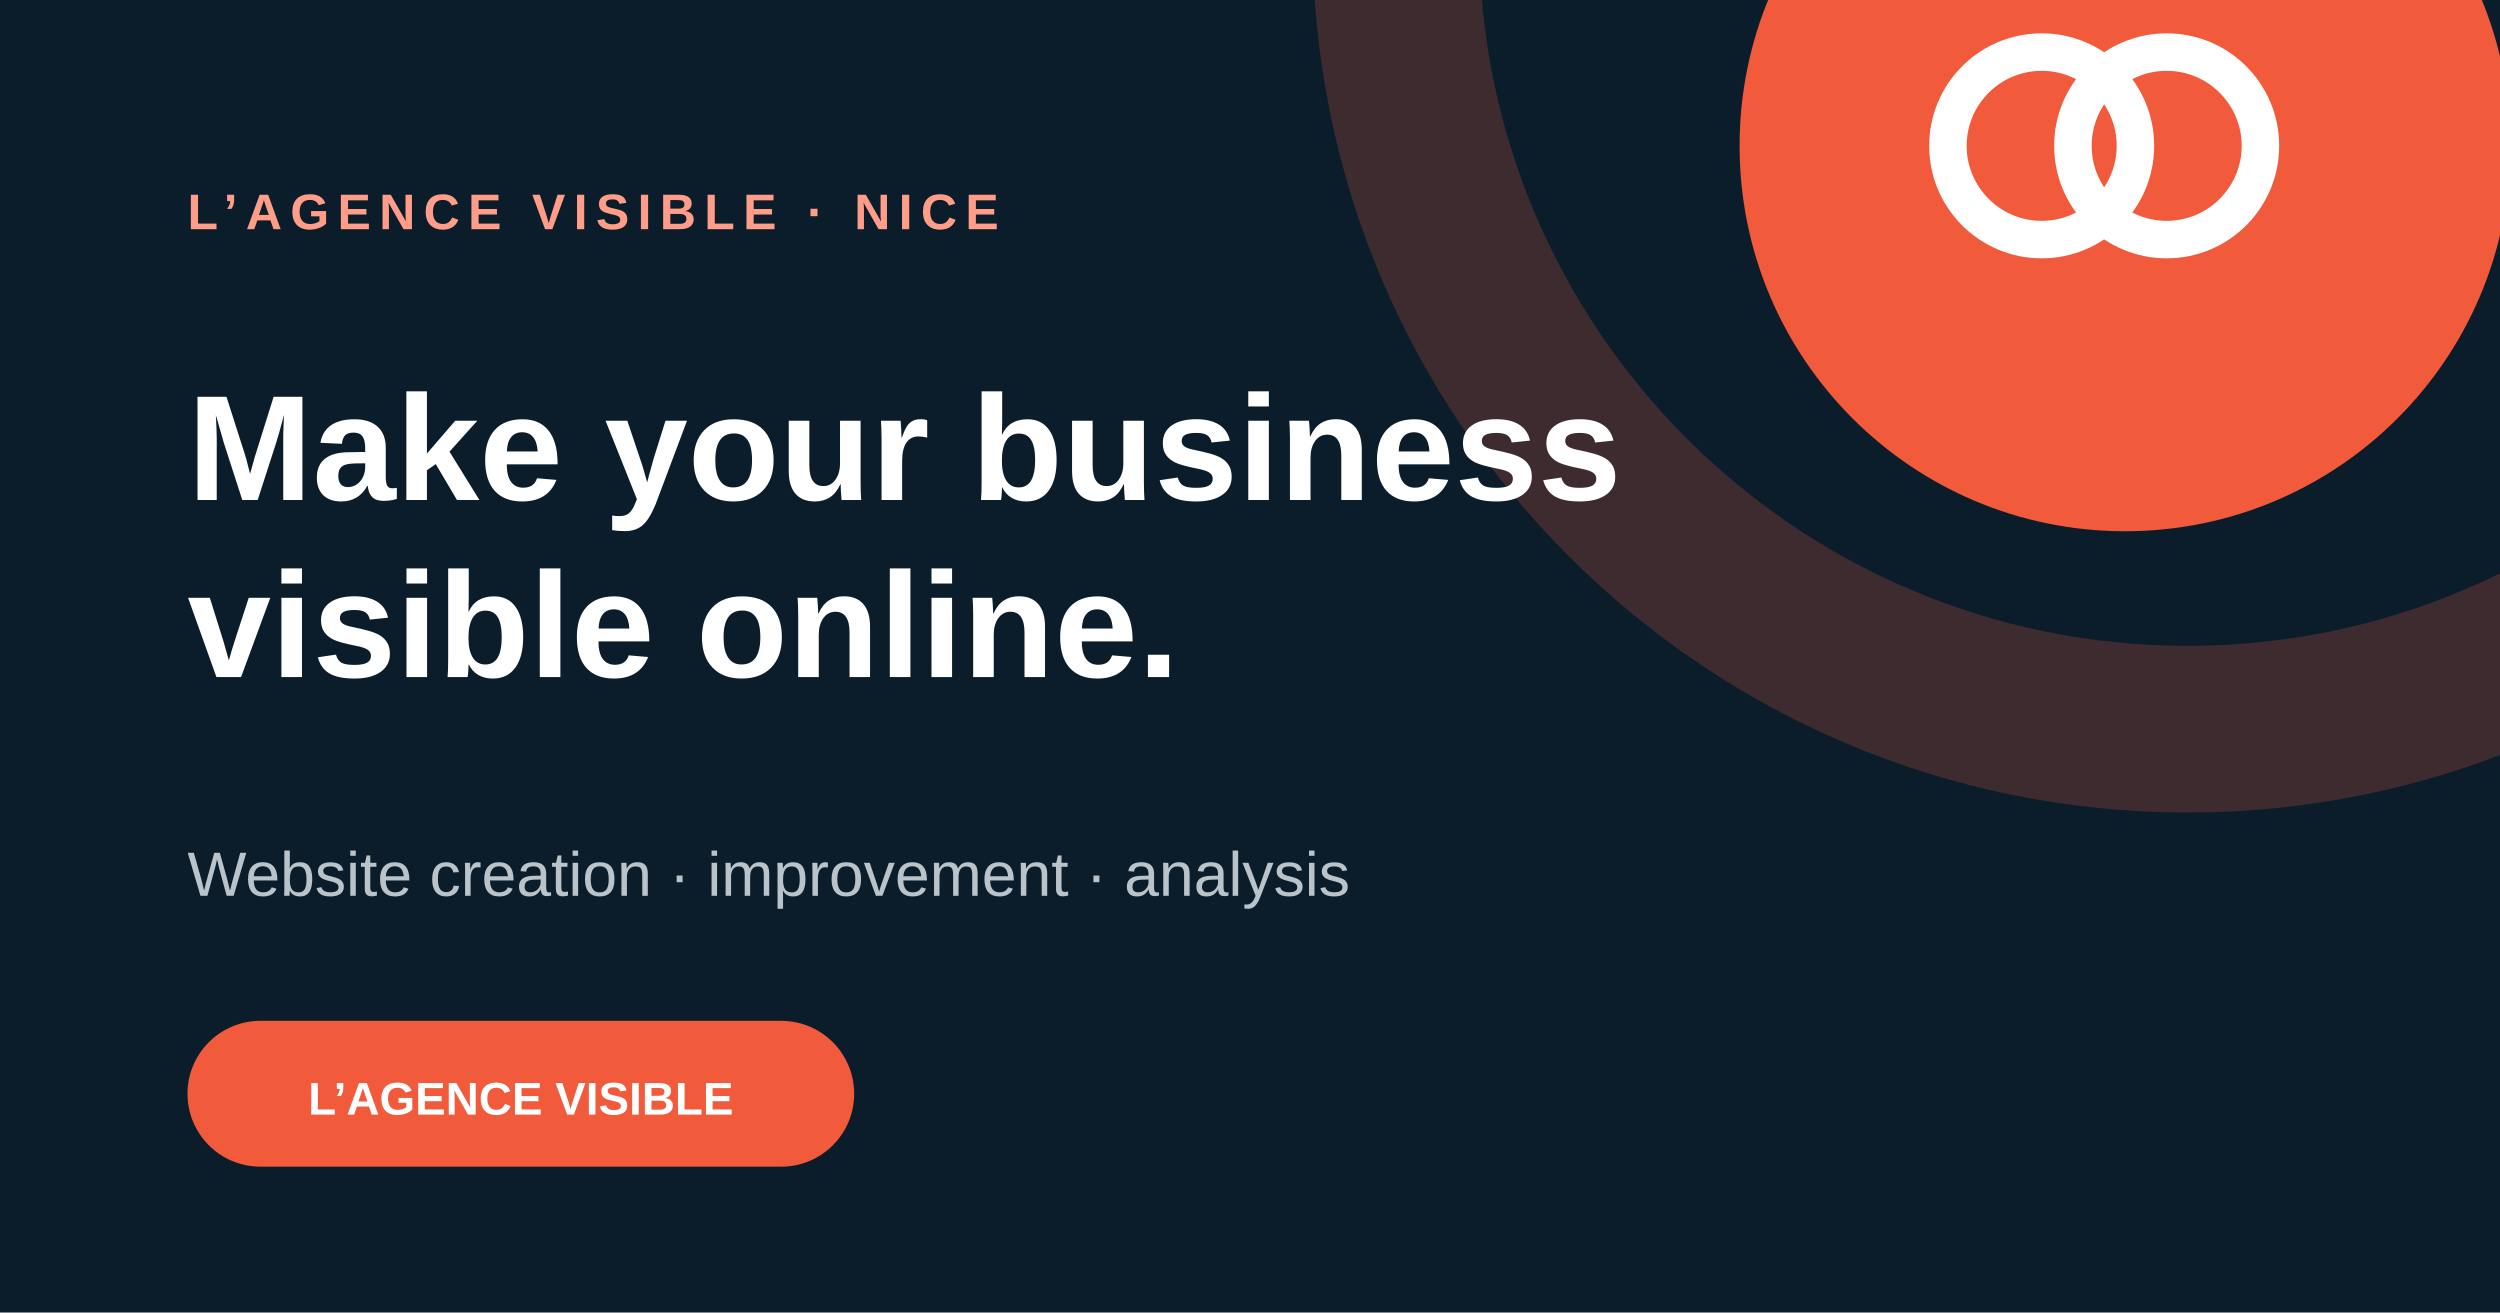
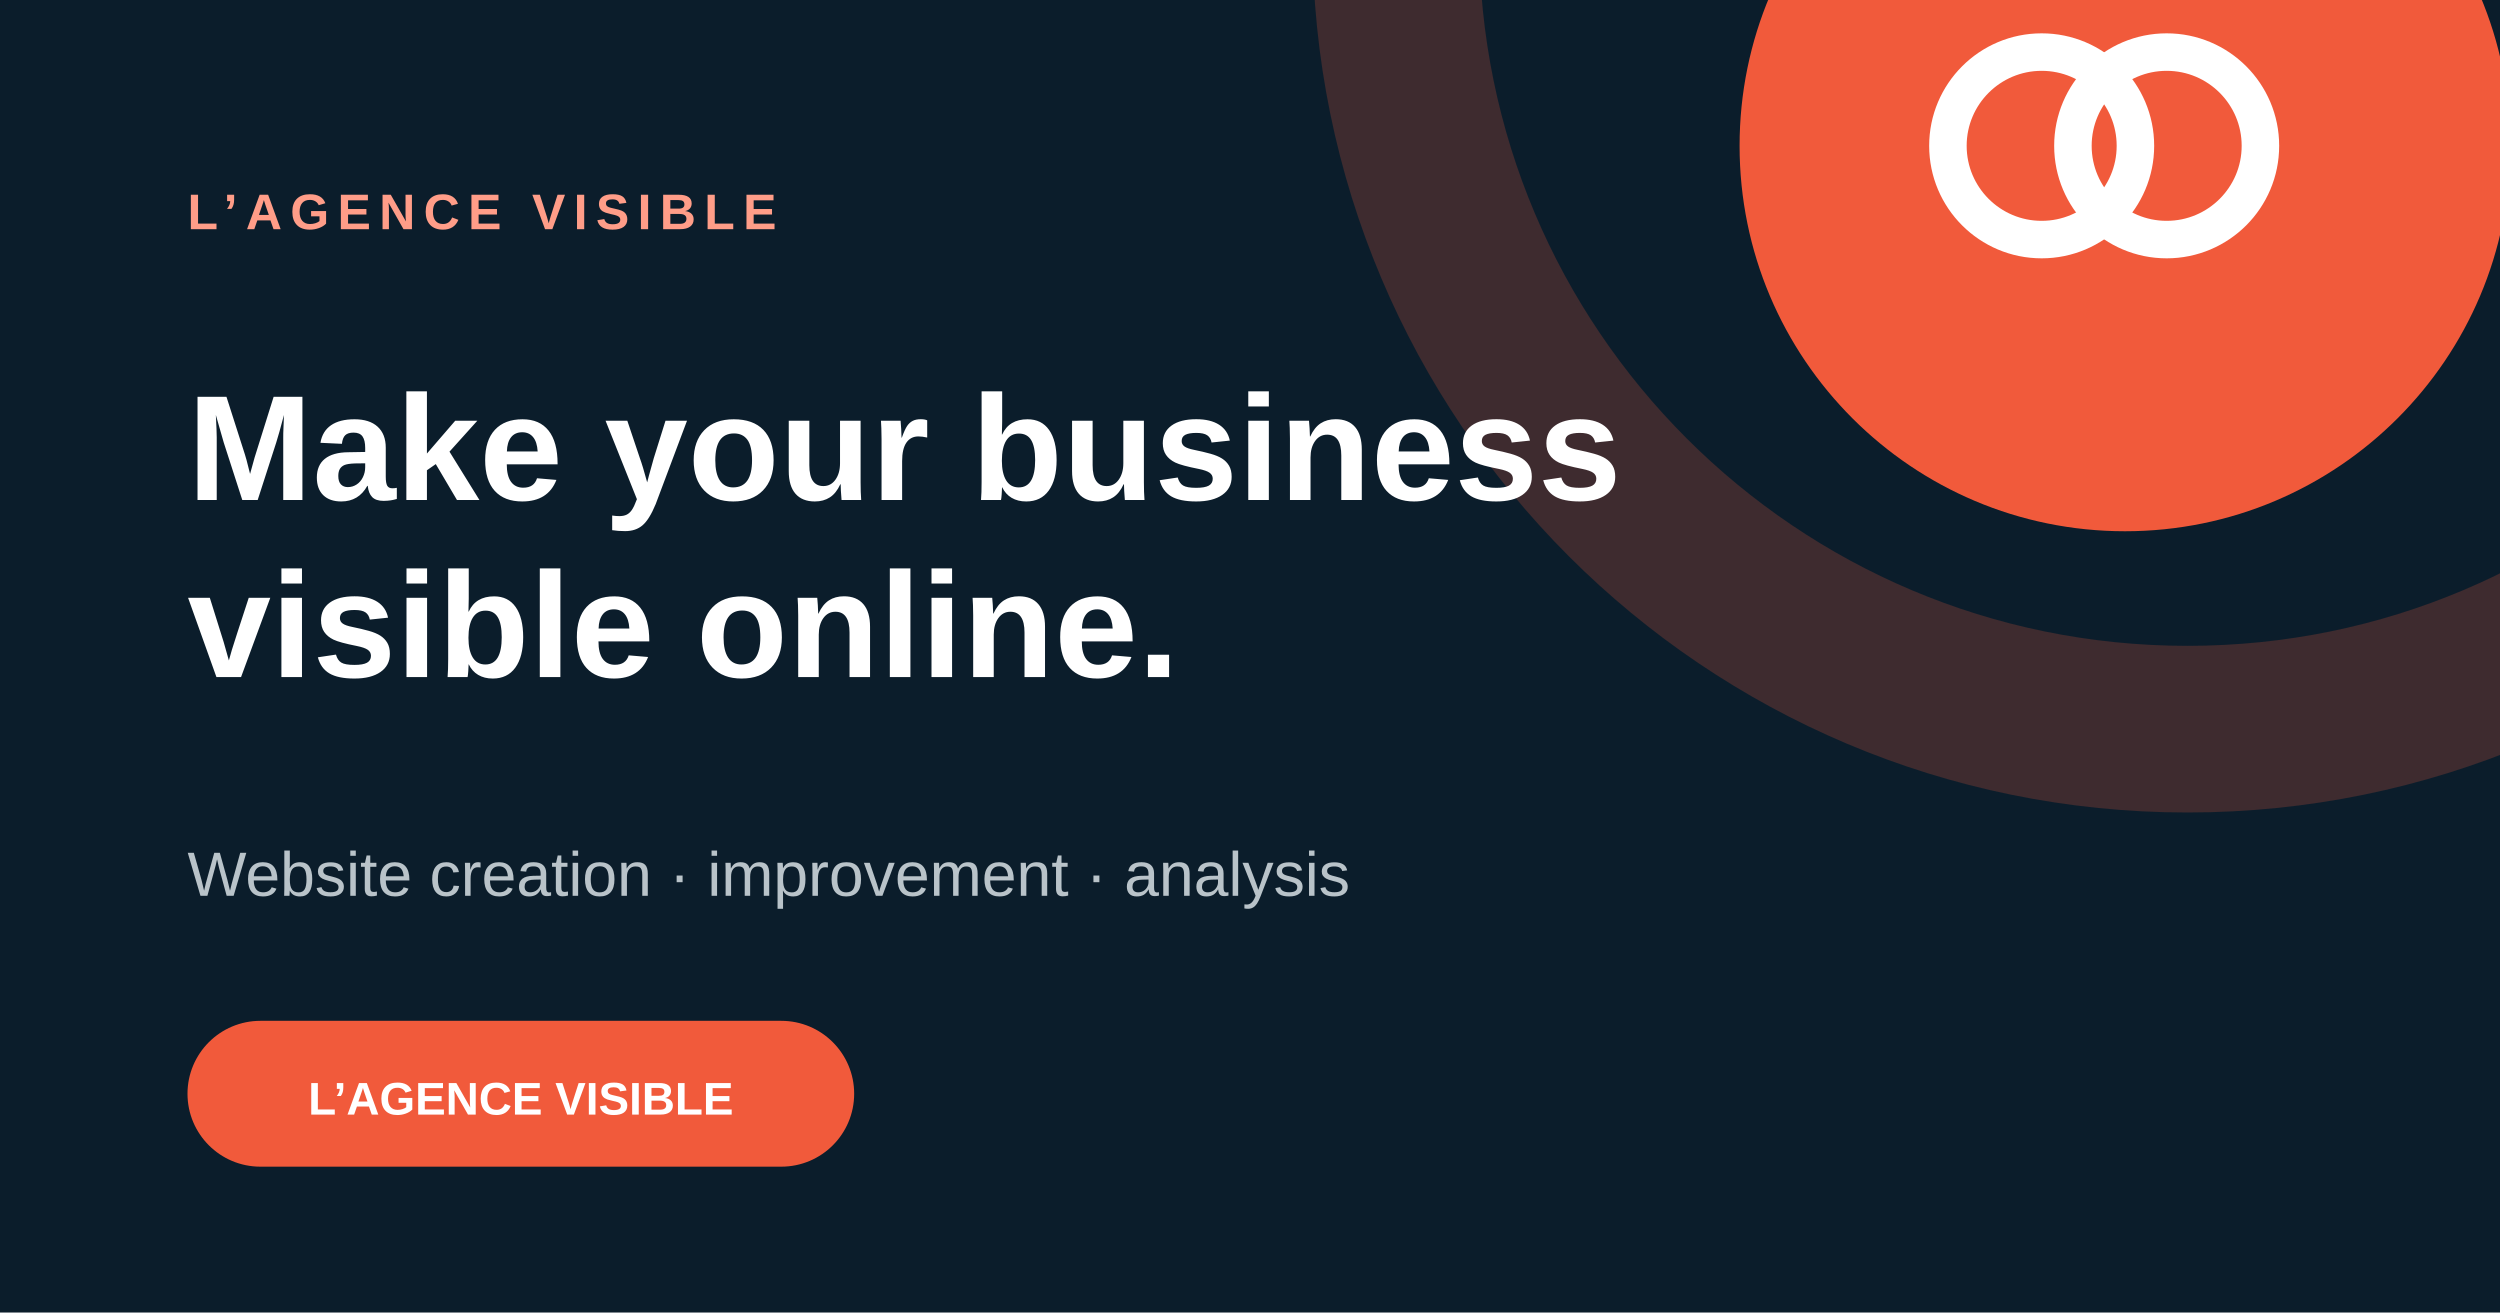
<svg xmlns="http://www.w3.org/2000/svg" width="1200" height="630" viewBox="0 0 1200 630">
  <rect width="1200" height="630" fill="#0b1d2b" />
  <circle cx="1050" cy="-30" r="380" fill="none" stroke="#f15a3b" stroke-width="80" opacity=".22" />
  <circle cx="1020" cy="70" r="185" fill="#f15a3b" />
  <g fill="none" stroke="#fff" stroke-width="18">
    <circle cx="980" cy="70" r="45" />
    <circle cx="1040" cy="70" r="45" />
  </g>
-   <text x="90" y="110" fill="#ff9d88" font-family="Arial, sans-serif" font-size="24" font-weight="700" letter-spacing="4">L’AGENCE VISIBLE · NICE</text>
+   <text x="90" y="110" fill="#ff9d88" font-family="Arial, sans-serif" font-size="24" font-weight="700" letter-spacing="4">L’AGENCE VISIBLE</text>
  <text x="90" y="240" fill="#fff" font-family="Arial, sans-serif" font-size="72" font-weight="700">Make your business</text>
  <text x="90" y="325" fill="#fff" font-family="Arial, sans-serif" font-size="72" font-weight="700">visible online.</text>
  <text x="90" y="430" fill="#b9c3c9" font-family="Arial, sans-serif" font-size="30">Website creation · improvement · analysis</text>
  <rect x="90" y="490" width="320" height="70" rx="35" fill="#f15a3b" />
  <text x="250" y="535" text-anchor="middle" fill="#fff" font-family="Arial, sans-serif" font-size="22" font-weight="700">L’AGENCE VISIBLE</text>
</svg>
